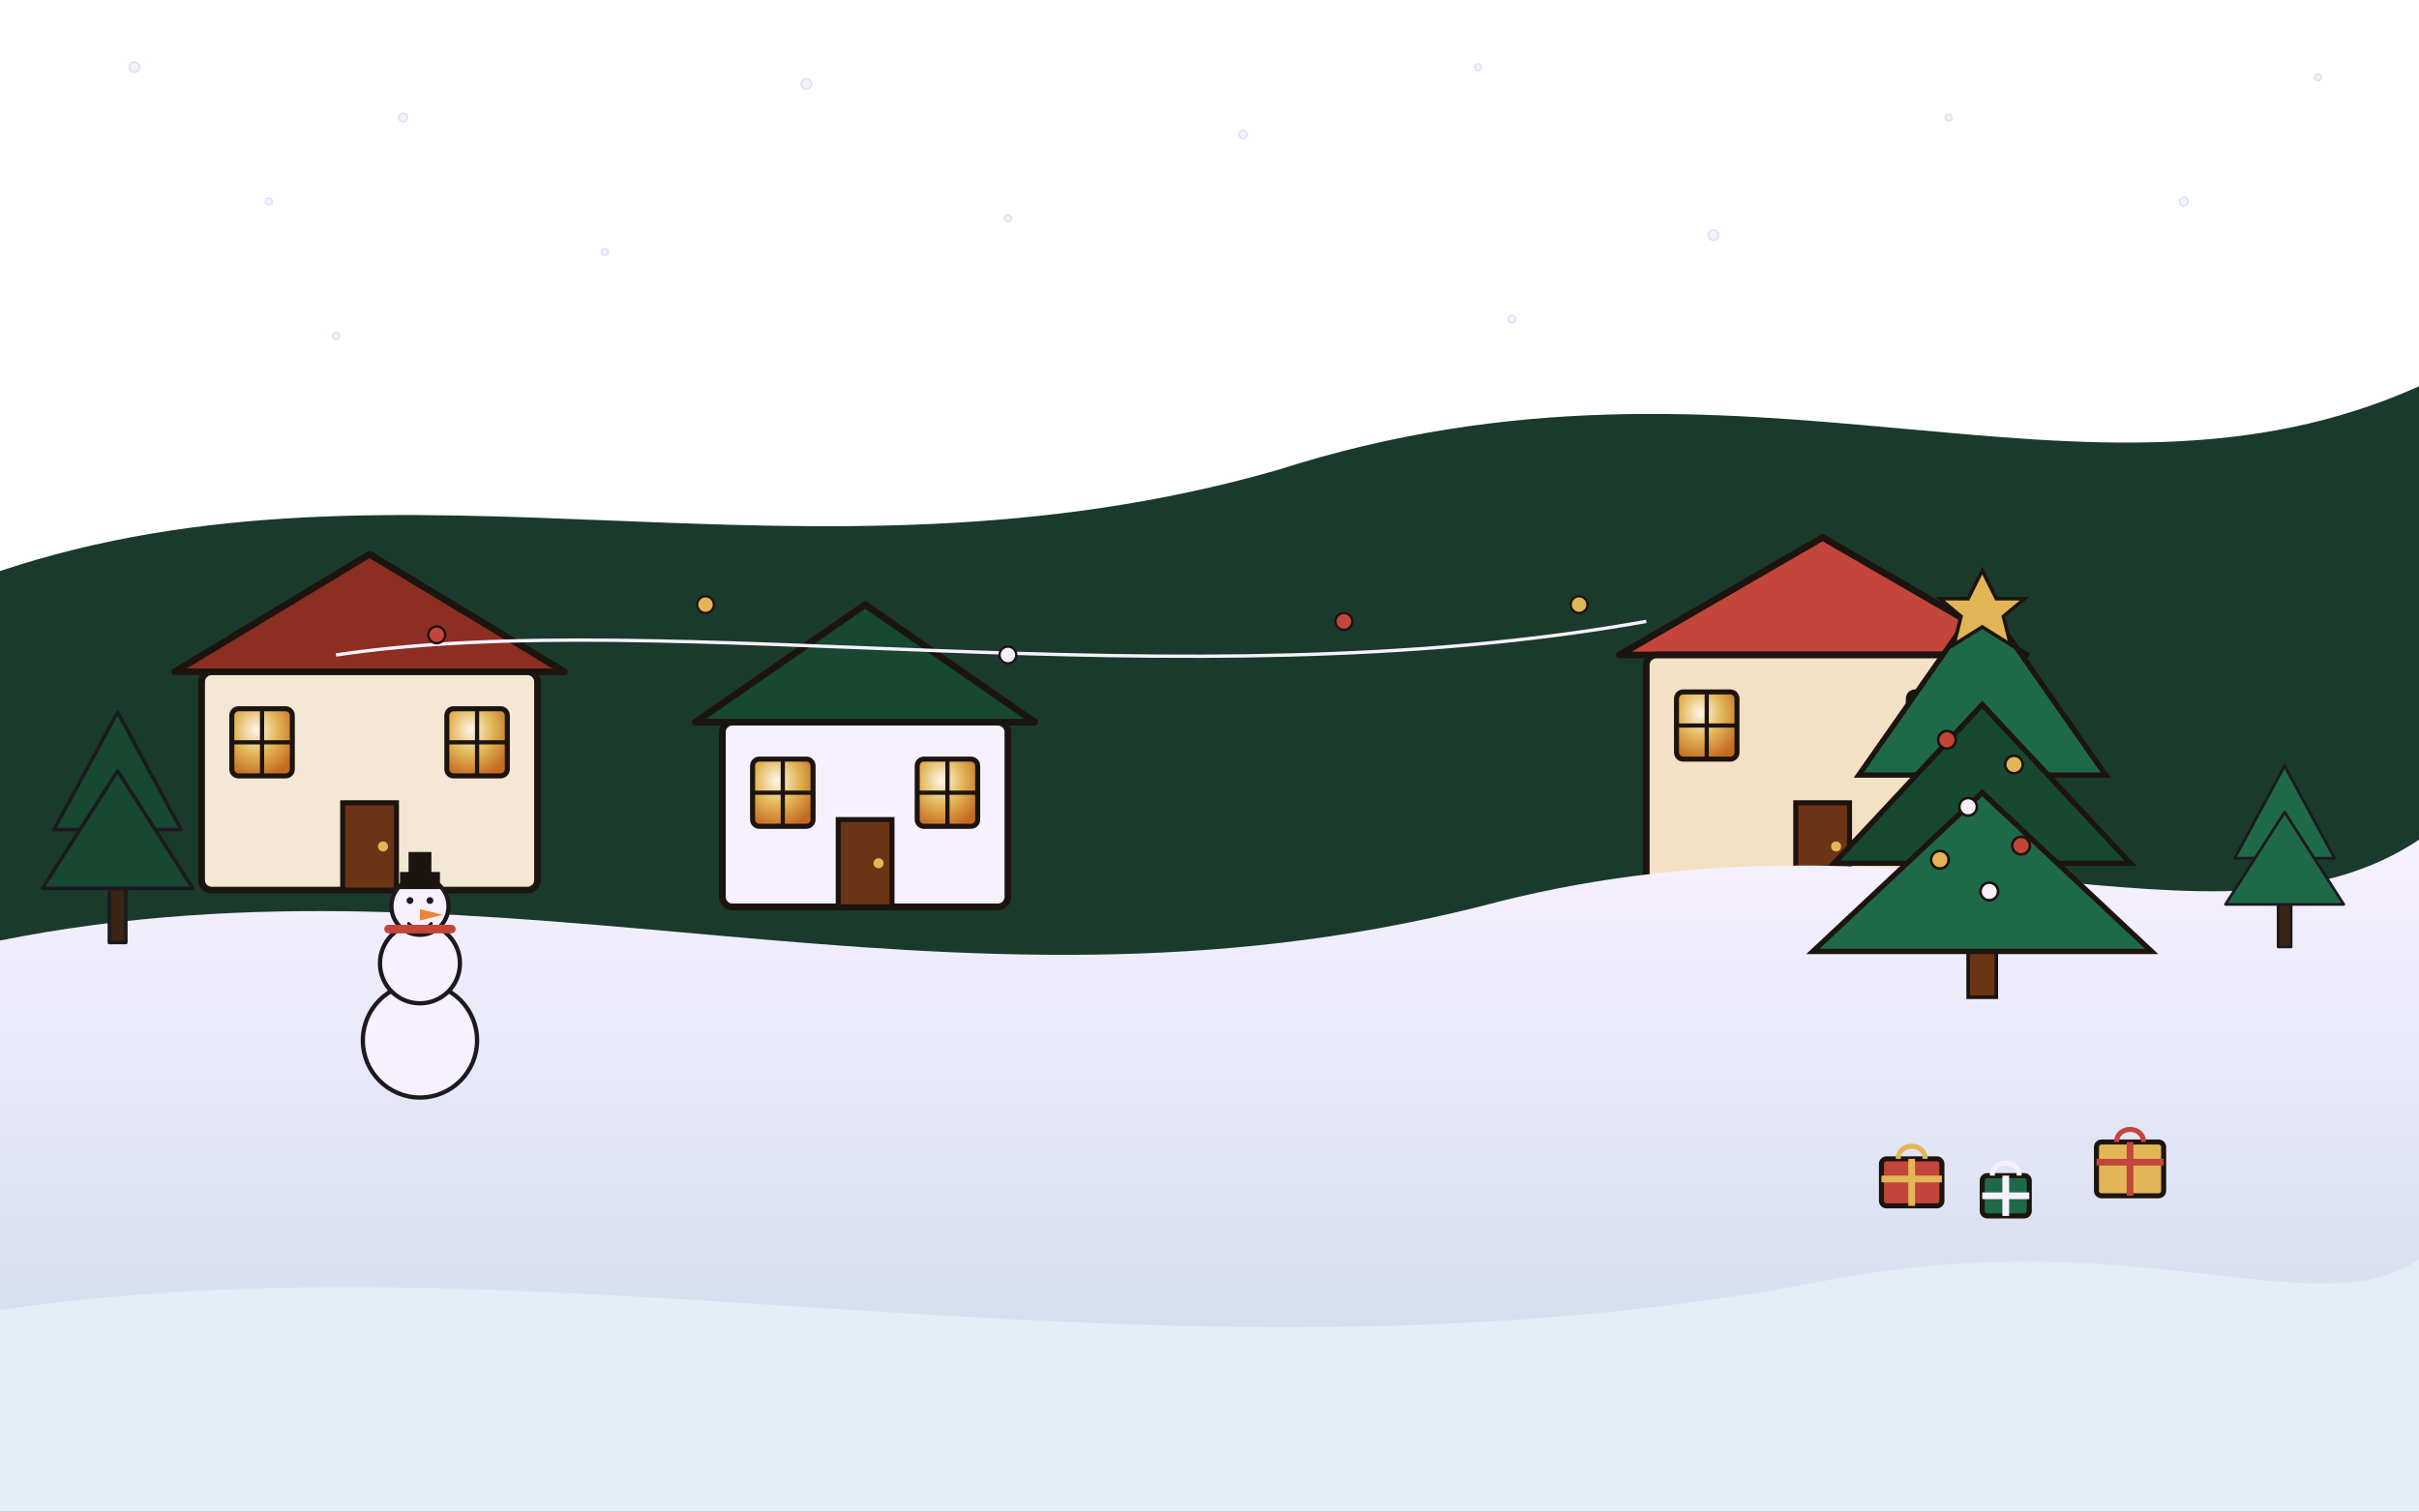
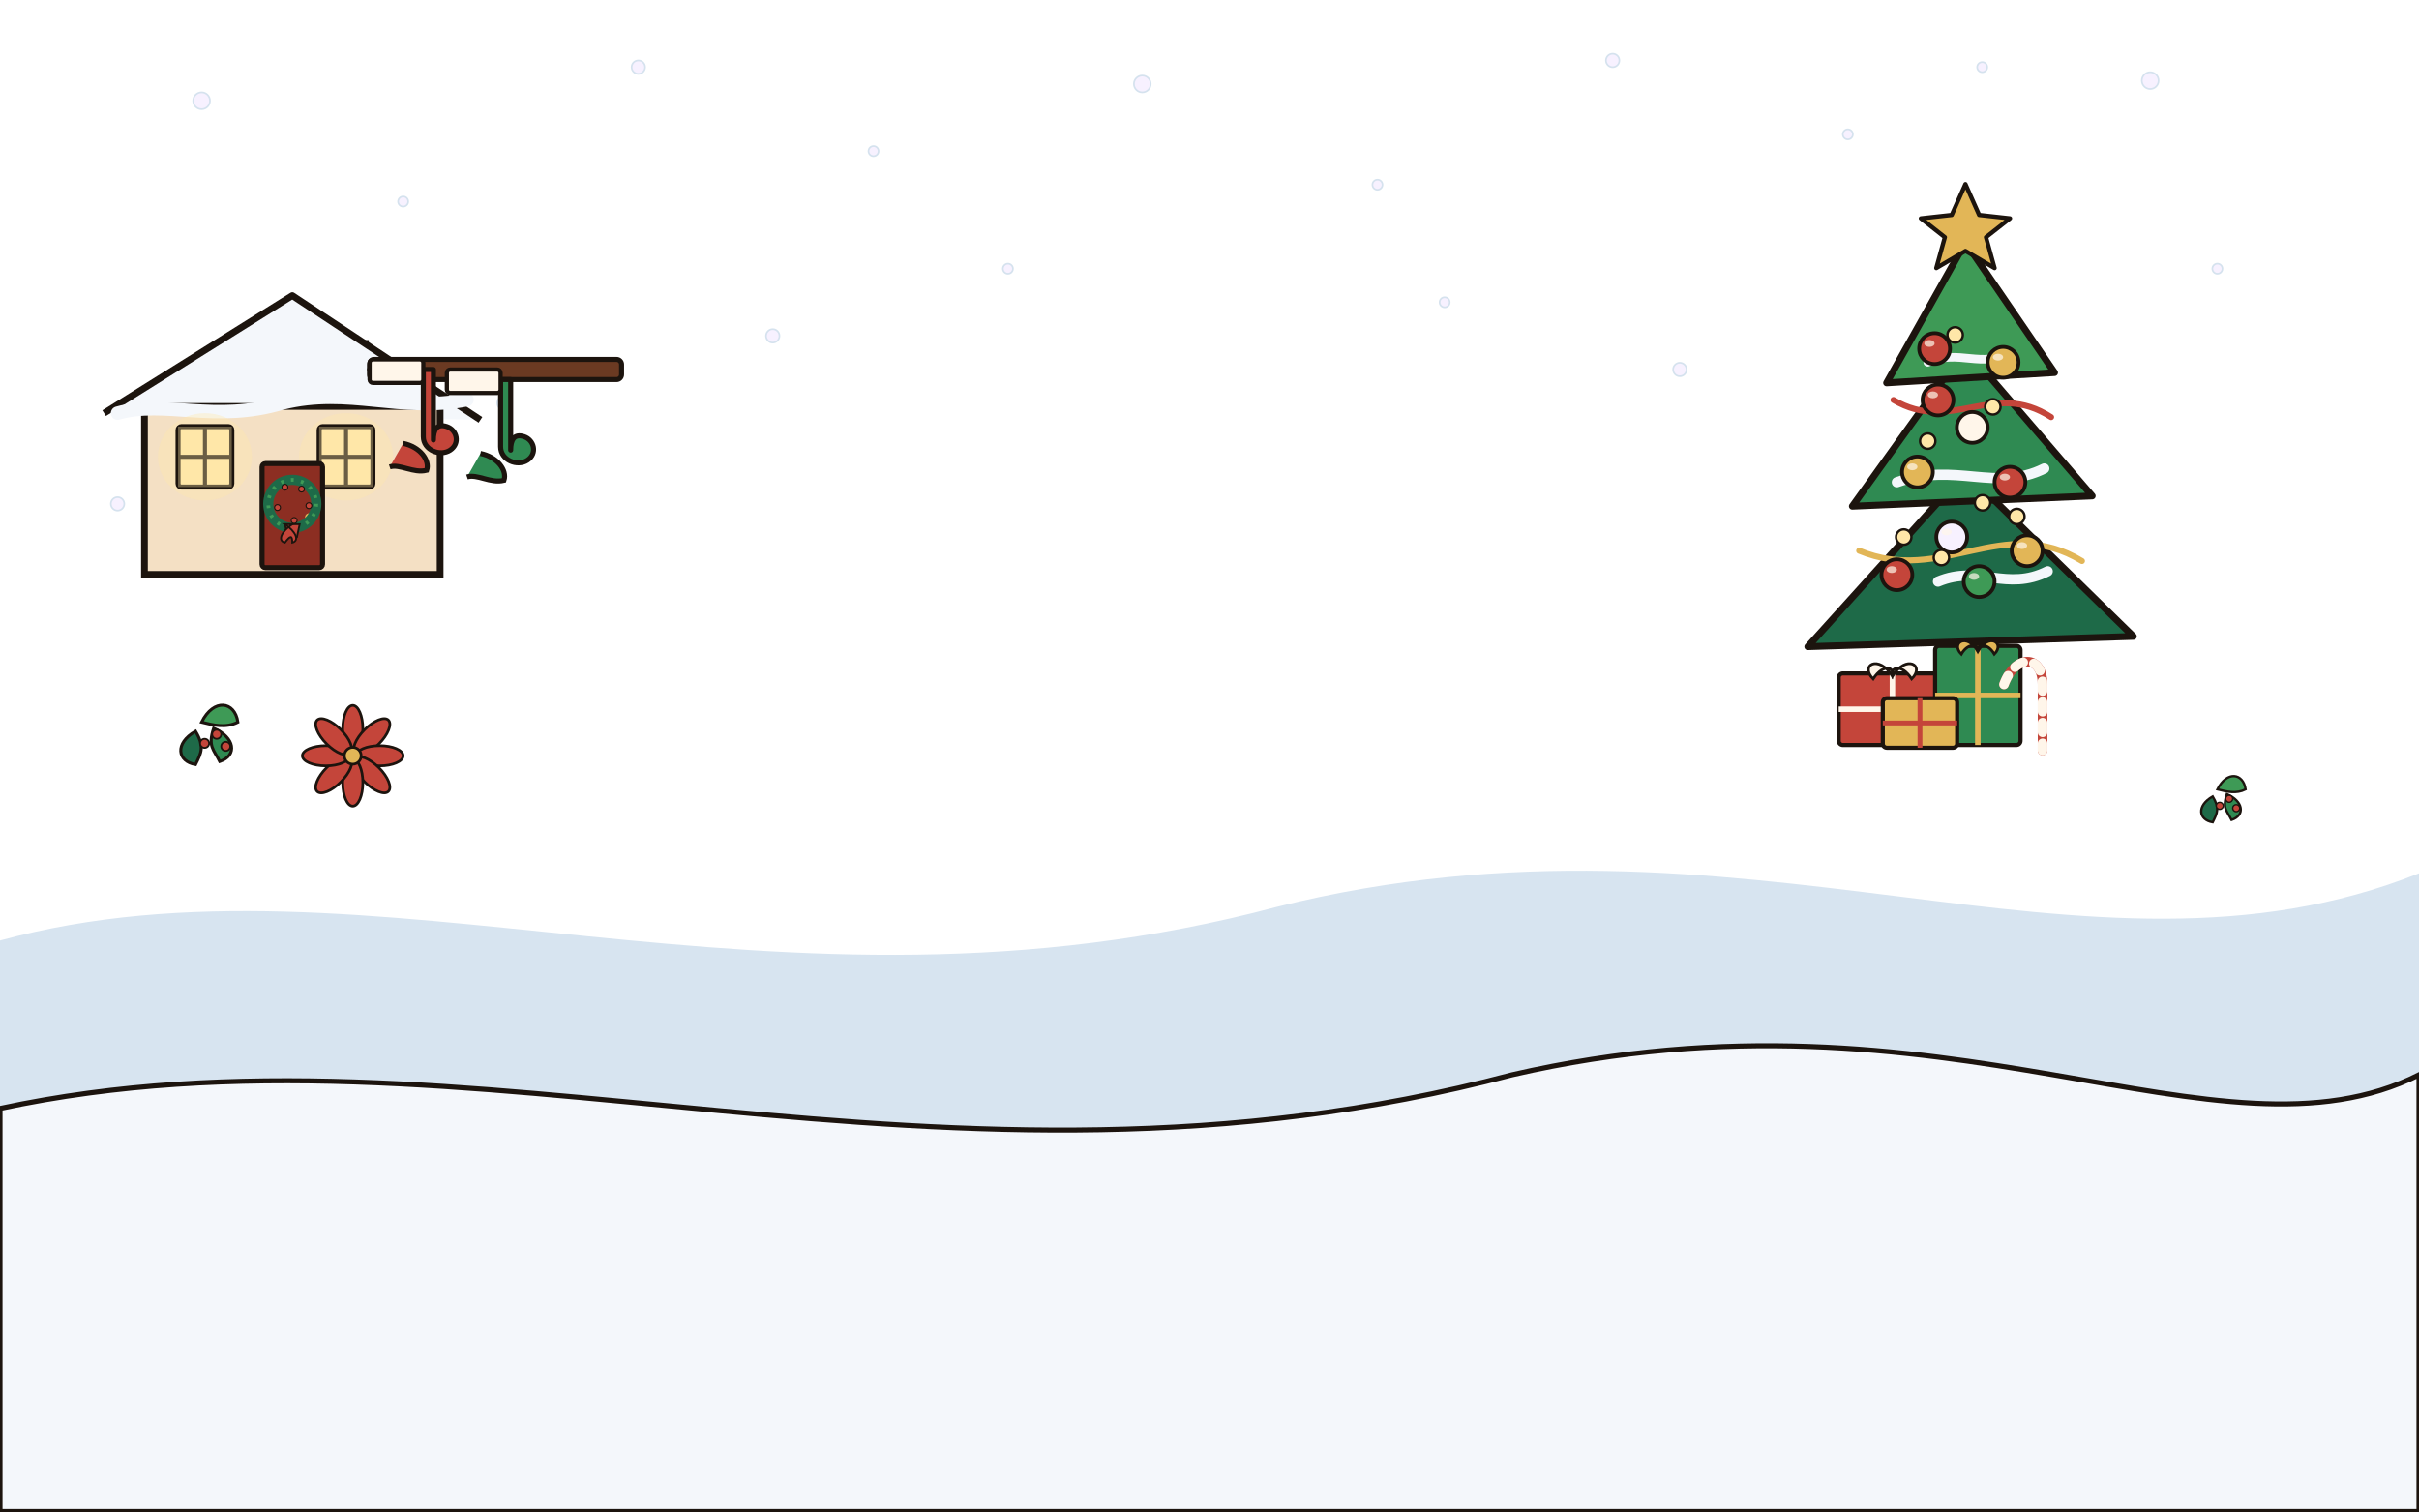
- <svg xmlns="http://www.w3.org/2000/svg" viewBox="0 0 1440 900" fill="none" id="scene-site">
-   <defs>
-     <linearGradient id="snowhill" x1="0" y1="0" x2="0" y2="1">
-       <stop offset="0" stop-color="#F7F1FF" />
-       <stop offset="1" stop-color="#C9D7EA" />
-     </linearGradient>
-     <linearGradient id="mid" x1="0" y1="0" x2="0" y2="1">
-       <stop offset="0" stop-color="#D5E0F0" />
-       <stop offset="1" stop-color="#8FA4C4" />
-     </linearGradient>
-     <radialGradient id="glow" cx="40%" cy="32%" r="72%">
-       <stop offset="0" stop-color="#FFF6EA" />
-       <stop offset="0.5" stop-color="#E2B657" />
-       <stop offset="1" stop-color="#C46A22" />
-     </radialGradient>
-   </defs>
-   <g id="snow" fill="#F7F1FF" stroke="#D7E4F2" stroke-width="1">
-     <circle cx="80" cy="40" r="3" />
-     <circle cx="160" cy="120" r="2" />
-     <circle cx="240" cy="70" r="2.5" />
-     <circle cx="360" cy="150" r="2" />
-     <circle cx="480" cy="50" r="3" />
-     <circle cx="600" cy="130" r="2" />
-     <circle cx="740" cy="80" r="2.4" />
-     <circle cx="880" cy="40" r="2" />
-     <circle cx="1020" cy="140" r="3" />
-     <circle cx="1160" cy="70" r="2" />
-     <circle cx="1300" cy="120" r="2.6" />
-     <circle cx="1380" cy="46" r="2" />
-     <circle cx="200" cy="200" r="2" />
-     <circle cx="900" cy="190" r="2.2" />
-   </g>
-   <path d="M0 340C240 260 480 360 760 280C1040 190 1240 320 1440 230V900H0Z" fill="#1A3A2C" />
-   <g id="cottage">
-     <path d="M104 400L220 330L336 400Z" fill="#8C2E22" stroke="#1C140E" stroke-width="4" stroke-linejoin="round" />
-     <rect x="120" y="400" width="200" height="130" rx="6" fill="#F4E7D4" stroke="#1C140E" stroke-width="4" />
-     <rect x="138" y="422" width="36" height="40" rx="4" fill="url(#glow)" stroke="#1C140E" stroke-width="3" />
-     <path d="M156 422v40M138 442h36" stroke="#1C140E" stroke-width="2.5" />
-     <rect x="266" y="422" width="36" height="40" rx="4" fill="url(#glow)" stroke="#1C140E" stroke-width="3" />
-     <path d="M284 422v40M266 442h36" stroke="#1C140E" stroke-width="2.5" />
-     <path d="M204 478h32v52h-32z" fill="#6B3414" stroke="#1C140E" stroke-width="3" />
-     <circle cx="228" cy="504" r="3" fill="#E2B657" />
-   </g>
-   <g id="cottage">
-     <path d="M414 430L515 360L616 430Z" fill="#164832" stroke="#1C140E" stroke-width="4" stroke-linejoin="round" />
-     <rect x="430" y="430" width="170" height="110" rx="6" fill="#F7F1FF" stroke="#1C140E" stroke-width="4" />
-     <rect x="448" y="452" width="36" height="40" rx="4" fill="url(#glow)" stroke="#1C140E" stroke-width="3" />
-     <path d="M466 452v40M448 472h36" stroke="#1C140E" stroke-width="2.5" />
-     <rect x="546" y="452" width="36" height="40" rx="4" fill="url(#glow)" stroke="#1C140E" stroke-width="3" />
-     <path d="M564 452v40M546 472h36" stroke="#1C140E" stroke-width="2.5" />
-     <path d="M499 488h32v52h-32z" fill="#6B3414" stroke="#1C140E" stroke-width="3" />
-     <circle cx="523" cy="514" r="3" fill="#E2B657" />
-   </g>
-   <g id="cottage">
-     <path d="M964 390L1085 320L1206 390Z" fill="#C4453A" stroke="#1C140E" stroke-width="4" stroke-linejoin="round" />
-     <rect x="980" y="390" width="210" height="140" rx="6" fill="#F4E0C4" stroke="#1C140E" stroke-width="4" />
-     <rect x="998" y="412" width="36" height="40" rx="4" fill="url(#glow)" stroke="#1C140E" stroke-width="3" />
-     <path d="M1016 412v40M998 432h36" stroke="#1C140E" stroke-width="2.5" />
-     <rect x="1136" y="412" width="36" height="40" rx="4" fill="url(#glow)" stroke="#1C140E" stroke-width="3" />
-     <path d="M1154 412v40M1136 432h36" stroke="#1C140E" stroke-width="2.5" />
-     <path d="M1069 478h32v52h-32z" fill="#6B3414" stroke="#1C140E" stroke-width="3" />
-     <circle cx="1093" cy="504" r="3" fill="#E2B657" />
-   </g>
-   <path d="M0 560C300 500 560 620 880 540C1140 470 1320 580 1440 500V900H0Z" fill="url(#snowhill)" />
-   <g id="snowman" transform="translate(250 560) scale(0.85)">
-     <circle cy="70" r="40" fill="#F7F1FF" stroke="#1C1A1F" stroke-width="3" />
-     <circle cy="16" r="28" fill="#F7F1FF" stroke="#1C1A1F" stroke-width="3" />
-     <circle cy="-24" r="20" fill="#F7F1FF" stroke="#1C1A1F" stroke-width="3" />
-     <circle cx="-7" cy="-28" r="2.4" fill="#1C1A1F" />
-     <circle cx="7" cy="-28" r="2.4" fill="#1C1A1F" />
-     <path d="M0 -22l16 4-16 4z" fill="#E8873A" />
-     <path d="M-8 -12c5 5 11 5 16 0" stroke="#1C1A1F" stroke-width="2" stroke-linecap="round" />
-     <path d="M-22 -8h44" stroke="#C4453A" stroke-width="6" stroke-linecap="round" />
-     <rect x="-14" y="-48" width="28" height="12" fill="#1C140E" />
-     <rect x="-8" y="-62" width="16" height="16" fill="#1C140E" />
-   </g>
-   <g id="christmas-tree" transform="translate(1180 430) scale(1.05)">
-     <rect x="-8" y="120" width="16" height="36" fill="#6B3414" stroke="#1C140E" stroke-width="2" />
-     <path d="M0 -70 L70 30 H-70 Z" fill="#1E6A48" stroke="#1C140E" stroke-width="3" />
-     <path d="M0 -10 L84 80 H-84 Z" fill="#164832" stroke="#1C140E" stroke-width="3" />
-     <path d="M0 40 L96 130 H-96 Z" fill="#1E6A48" stroke="#1C140E" stroke-width="3" />
-     <path d="M0 -86l8 16h16l-12 10 4 16-16-10-16 10 4-16-12-10h16z" fill="#E2B657" stroke="#1C140E" stroke-width="2" />
-     <circle cx="-20" cy="10" r="5" fill="#C4453A" stroke="#1C140E" stroke-width="1.5" />
-     <circle cx="18" cy="24" r="5" fill="#E2B657" stroke="#1C140E" stroke-width="1.5" />
-     <circle cx="-8" cy="48" r="5" fill="#F7F1FF" stroke="#1C140E" stroke-width="1.5" />
-     <circle cx="22" cy="70" r="5" fill="#C4453A" stroke="#1C140E" stroke-width="1.5" />
-     <circle cx="-24" cy="78" r="5" fill="#E2B657" stroke="#1C140E" stroke-width="1.5" />
-     <circle cx="4" cy="96" r="5" fill="#F7F1FF" stroke="#1C140E" stroke-width="1.5" />
-   </g>
-   <g>
-     <rect x="1120" y="690" width="36" height="28" rx="3" fill="#C4453A" stroke="#1C140E" stroke-width="3" />
-     <path d="M1138 690v28M1120 702h36" stroke="#E2B657" stroke-width="4" />
-     <path d="M1130 690c0-10 16-10 16 0" stroke="#E2B657" stroke-width="3" fill="none" />
-   </g>
-   <g>
-     <rect x="1180" y="700" width="28" height="24" rx="3" fill="#1E6A48" stroke="#1C140E" stroke-width="3" />
-     <path d="M1194 700v24M1180 712h28" stroke="#F7F1FF" stroke-width="4" />
-     <path d="M1186 700c0-10 16-10 16 0" stroke="#F7F1FF" stroke-width="3" fill="none" />
-   </g>
-   <g>
-     <rect x="1248" y="680" width="40" height="32" rx="3" fill="#E2B657" stroke="#1C140E" stroke-width="3" />
-     <path d="M1268 680v32M1248 692h40" stroke="#C4453A" stroke-width="4" />
-     <path d="M1260 680c0-10 16-10 16 0" stroke="#C4453A" stroke-width="3" fill="none" />
-   </g>
-   <path id="lights" d="M200 390C400 360 700 420 980 370" stroke="#F7F1FF" stroke-width="2" fill="none" />
-   <circle cx="260" cy="378" r="5" fill="#C4453A" stroke="#1C140E" stroke-width="1.4" />
-   <circle cx="420" cy="360" r="5" fill="#E2B657" stroke="#1C140E" stroke-width="1.4" />
-   <circle cx="600" cy="390" r="5" fill="#F7F1FF" stroke="#1C140E" stroke-width="1.4" />
-   <circle cx="800" cy="370" r="5" fill="#C4453A" stroke="#1C140E" stroke-width="1.4" />
-   <circle cx="940" cy="360" r="5" fill="#E2B657" stroke="#1C140E" stroke-width="1.4" />
-   <path d="M0 780C340 730 700 840 1100 760C1280 730 1380 790 1440 750V900H0Z" fill="#E4ECF6" />
-   <g transform="translate(70 480) scale(0.7)" stroke="#1C1A1F" stroke-width="3" stroke-linejoin="round">
-     <rect x="-7" y="70" width="14" height="46" fill="#3A2414" />
-     <path d="M0 -80 L54 20 H-54 Z" fill="#164832" />
-     <path d="M0 -30 L64 70 H-64 Z" fill="#164832" />
-   </g>
-   <g transform="translate(1360 500) scale(0.55)" stroke="#1C1A1F" stroke-width="3" stroke-linejoin="round">
-     <rect x="-7" y="70" width="14" height="46" fill="#3A2414" />
-     <path d="M0 -80 L54 20 H-54 Z" fill="#1E6A48" />
-     <path d="M0 -30 L64 70 H-64 Z" fill="#1E6A48" />
+ <svg xmlns="http://www.w3.org/2000/svg" width="1440" height="900" viewBox="0 0 1440 900" fill="none" id="scene-site">
+   <style>
+   .snow-fall { animation: snow-fall 16s linear infinite; }
+   .snow-fall.b { animation-duration: 21s; animation-delay: -7s; }
+   .snow-fall.c { animation-duration: 13s; animation-delay: -3s; }
+   .light-twinkle { animation: light-twinkle 1.8s ease-in-out infinite; }
+   @keyframes snow-fall { 0% { transform: translate3d(0, -30px, 0); } 100% { transform: translate3d(12px, 180px, 0); } }
+   @keyframes light-twinkle { 0%, 100% { opacity: 0.4; } 50% { opacity: 1; } }
+   @media (prefers-reduced-motion: reduce) {
+     .snow-fall, .light-twinkle { animation: none; }
+   }
+ </style>
+   <path d="M0 560 C 220 500, 460 620, 760 540 C 1040 470, 1240 600, 1440 520 V900 H0 Z" fill="#D7E4F0" />
+   <path d="M0 660 C 280 600, 560 730, 900 640 C 1160 580, 1320 700, 1440 640 V900 H0 Z" fill="#F4F7FB" stroke="#1C140E" stroke-width="3" />
+   <g transform="translate(120 60)">
+     <g class="snow-fall ">
+       <circle r="5" fill="#F7F1FF" stroke="#D5E2EE" stroke-width="1" />
+     </g>
+   </g>
+   <g transform="translate(240 120)">
+     <g class="snow-fall b">
+       <circle r="3" fill="#F7F1FF" stroke="#D5E2EE" stroke-width="1" />
+     </g>
+   </g>
+   <g transform="translate(380 40)">
+     <g class="snow-fall c">
+       <circle r="4" fill="#F7F1FF" stroke="#D5E2EE" stroke-width="1" />
+     </g>
+   </g>
+   <g transform="translate(520 90)">
+     <g class="snow-fall ">
+       <circle r="3" fill="#F7F1FF" stroke="#D5E2EE" stroke-width="1" />
+     </g>
+   </g>
+   <g transform="translate(680 50)">
+     <g class="snow-fall b">
+       <circle r="5" fill="#F7F1FF" stroke="#D5E2EE" stroke-width="1" />
+     </g>
+   </g>
+   <g transform="translate(820 110)">
+     <g class="snow-fall c">
+       <circle r="3" fill="#F7F1FF" stroke="#D5E2EE" stroke-width="1" />
+     </g>
+   </g>
+   <g transform="translate(960 36)">
+     <g class="snow-fall ">
+       <circle r="4" fill="#F7F1FF" stroke="#D5E2EE" stroke-width="1" />
+     </g>
+   </g>
+   <g transform="translate(1100 80)">
+     <g class="snow-fall b">
+       <circle r="3" fill="#F7F1FF" stroke="#D5E2EE" stroke-width="1" />
+     </g>
+   </g>
+   <g transform="translate(1280 48)">
+     <g class="snow-fall c">
+       <circle r="5" fill="#F7F1FF" stroke="#D5E2EE" stroke-width="1" />
+     </g>
+   </g>
+   <g transform="translate(140 200)">
+     <g class="snow-fall ">
+       <circle r="3" fill="#F7F1FF" stroke="#D5E2EE" stroke-width="1" />
+     </g>
+   </g>
+   <g transform="translate(300 240)">
+     <g class="snow-fall b">
+       <circle r="4" fill="#F7F1FF" stroke="#D5E2EE" stroke-width="1" />
+     </g>
+   </g>
+   <g transform="translate(860 180)">
+     <g class="snow-fall c">
+       <circle r="3" fill="#F7F1FF" stroke="#D5E2EE" stroke-width="1" />
+     </g>
+   </g>
+   <g transform="translate(1000 220)">
+     <g class="snow-fall ">
+       <circle r="4" fill="#F7F1FF" stroke="#D5E2EE" stroke-width="1" />
+     </g>
+   </g>
+   <g transform="translate(1320 160)">
+     <g class="snow-fall b">
+       <circle r="3" fill="#F7F1FF" stroke="#D5E2EE" stroke-width="1" />
+     </g>
+   </g>
+   <g transform="translate(70 300)">
+     <g class="snow-fall c">
+       <circle r="4" fill="#F7F1FF" stroke="#D5E2EE" stroke-width="1" />
+     </g>
+   </g>
+   <g transform="translate(1180 40)">
+     <g class="snow-fall ">
+       <circle r="3" fill="#F7F1FF" stroke="#D5E2EE" stroke-width="1" />
+     </g>
+   </g>
+   <g transform="translate(600 160)">
+     <g class="snow-fall b">
+       <circle r="3" fill="#F7F1FF" stroke="#D5E2EE" stroke-width="1" />
+     </g>
+   </g>
+   <g transform="translate(460 200)">
+     <g class="snow-fall c">
+       <circle r="4" fill="#F7F1FF" stroke="#D5E2EE" stroke-width="1" />
+     </g>
+   </g>
+   <g transform="translate(78 168)">
+     <g id="cottage">
+       <rect x="118" y="36" width="22" height="40" fill="#8C6244" stroke="#1C140E" stroke-width="3" />
+       <path d="M-16 78 L96 8 L208 82" fill="#F4F7FB" stroke="#1C140E" stroke-width="4" stroke-linejoin="round" />
+       <rect x="8" y="74" width="176" height="100" fill="#F4E0C4" stroke="#1C140E" stroke-width="4" />
+       <path d="M-8 78 C 20 70, 50 84, 90 72 C 130 62, 160 78, 200 70" fill="none" stroke="#F4F7FB" stroke-width="8" stroke-linecap="round" />
+       <g transform="translate(28 86)">
+         <ellipse cx="16" cy="18" rx="28" ry="26" fill="#FFE7A8" opacity="0.35" />
+         <rect width="32" height="36" rx="2" fill="#FFE7A8" stroke="#1C140E" stroke-width="3" />
+         <path d="M16 0 v36 M0 18 h32" stroke="#1C140E" stroke-width="2.4" />
+         <rect class="light-twinkle" width="32" height="36" fill="#FFE7A8" opacity="0.35" />
+       </g>
+       <g transform="translate(112 86)">
+         <ellipse cx="16" cy="18" rx="28" ry="26" fill="#FFE7A8" opacity="0.35" />
+         <rect width="32" height="36" rx="2" fill="#FFE7A8" stroke="#1C140E" stroke-width="3" />
+         <path d="M16 0 v36 M0 18 h32" stroke="#1C140E" stroke-width="2.4" />
+         <rect class="light-twinkle" width="32" height="36" fill="#FFE7A8" opacity="0.35" />
+       </g>
+       <rect x="78" y="108" width="36" height="62" rx="2" fill="#8C2E22" stroke="#1C140E" stroke-width="3" />
+       <circle cx="106" cy="140" r="2.4" fill="#E2B657" />
+       <g transform="translate(96 132) scale(0.55)">
+         <g id="wreath">
+           <circle r="26" fill="none" stroke="#1E6A48" stroke-width="11" />
+           <circle r="26" fill="none" stroke="#3E9A56" stroke-width="4" stroke-dasharray="3 8" />
+           <circle cx="-8" cy="-18" r="3.2" fill="#C4453A" stroke="#1C140E" stroke-width="1.2" />
+           <circle cx="10" cy="-16" r="3.2" fill="#C4453A" stroke="#1C140E" stroke-width="1.2" />
+           <circle cx="18" cy="2" r="3.2" fill="#C4453A" stroke="#1C140E" stroke-width="1.2" />
+           <circle cx="-16" cy="4" r="3.2" fill="#C4453A" stroke="#1C140E" stroke-width="1.2" />
+           <circle cx="2" cy="18" r="3.2" fill="#C4453A" stroke="#1C140E" stroke-width="1.2" />
+           <path d="M-8 22 h16 l-3 14 h-10z" fill="#C4453A" stroke="#1C140E" stroke-width="2" />
+           <path d="M0 22 c-12 8-16 18-8 20 6-8 8-8 8 0 8-2 4-12-8-20z" fill="#C4453A" stroke="#1C140E" stroke-width="2" />
+         </g>
+       </g>
+     </g>
+   </g>
+   <rect x="220" y="214" width="150" height="12" rx="3" fill="#6B3A22" stroke="#1C140E" stroke-width="3" />
+   <g transform="translate(236 248)">
+     <g id="stockings">
+       <g>
+         <path d="M-16-28 h32 v40 c0 8 10 12 16 8 c6-4 4-12-2-14 c-6-2-8 2-8 8 v-42 h-38z" fill="#C4453A" stroke="#1C140E" stroke-width="3" stroke-linejoin="round" />
+         <path d="M4 16 c10 2 16 10 14 16 c-8 2-16-4-22-2" fill="#C4453A" stroke="#1C140E" stroke-width="3" />
+         <rect x="-16" y="-34" width="32" height="14" rx="2" fill="#FFF6EA" stroke="#1C140E" stroke-width="2.5" />
+       </g>
+       <g transform="translate(46 6)">
+         <g>
+           <path d="M-16-28 h32 v40 c0 8 10 12 16 8 c6-4 4-12-2-14 c-6-2-8 2-8 8 v-42 h-38z" fill="#2F8A52" stroke="#1C140E" stroke-width="3" stroke-linejoin="round" />
+           <path d="M4 16 c10 2 16 10 14 16 c-8 2-16-4-22-2" fill="#2F8A52" stroke="#1C140E" stroke-width="3" />
+           <rect x="-16" y="-34" width="32" height="14" rx="2" fill="#FFF6EA" stroke="#1C140E" stroke-width="2.5" />
+         </g>
+       </g>
+     </g>
+   </g>
+   <g transform="translate(120 430) scale(0.9)">
+     <g id="holly">
+       <path d="M0 0 c8-16 22-14 24 0 c-8 4-16 2-24 0z" fill="#3E9A56" stroke="#1C140E" stroke-width="2" />
+       <path d="M8 4 c14 6 16 18 4 22 c-4-8-8-10-4-22z" fill="#2F8A52" stroke="#1C140E" stroke-width="2" />
+       <path d="M-4 6 c-14 8-12 20 0 22 c4-8 6-12 0-22z" fill="#1E6A48" stroke="#1C140E" stroke-width="2" />
+       <circle cx="10" cy="8" r="3" fill="#C4453A" stroke="#1C140E" stroke-width="1.2" />
+       <circle cx="2" cy="14" r="3" fill="#C4453A" stroke="#1C140E" stroke-width="1.2" />
+       <circle cx="16" cy="16" r="3" fill="#C4453A" stroke="#1C140E" stroke-width="1.2" />
+     </g>
+   </g>
+   <g transform="translate(210 450)">
+     <g id="poinsettia">
+       <ellipse cx="0" cy="-16" rx="6" ry="14" fill="#C4453A" stroke="#1C140E" stroke-width="1.6" transform="rotate(0)" />
+       <ellipse cx="0" cy="-16" rx="6" ry="14" fill="#C4453A" stroke="#1C140E" stroke-width="1.6" transform="rotate(45)" />
+       <ellipse cx="0" cy="-16" rx="6" ry="14" fill="#C4453A" stroke="#1C140E" stroke-width="1.6" transform="rotate(90)" />
+       <ellipse cx="0" cy="-16" rx="6" ry="14" fill="#C4453A" stroke="#1C140E" stroke-width="1.6" transform="rotate(135)" />
+       <ellipse cx="0" cy="-16" rx="6" ry="14" fill="#C4453A" stroke="#1C140E" stroke-width="1.6" transform="rotate(180)" />
+       <ellipse cx="0" cy="-16" rx="6" ry="14" fill="#C4453A" stroke="#1C140E" stroke-width="1.6" transform="rotate(225)" />
+       <ellipse cx="0" cy="-16" rx="6" ry="14" fill="#C4453A" stroke="#1C140E" stroke-width="1.6" transform="rotate(270)" />
+       <ellipse cx="0" cy="-16" rx="6" ry="14" fill="#C4453A" stroke="#1C140E" stroke-width="1.6" transform="rotate(315)" />
+       <circle r="5" fill="#E2B657" stroke="#1C140E" stroke-width="1.6" />
+     </g>
+   </g>
+   <g transform="translate(1170 128) scale(1.02)">
+     <g id="christmas-tree">
+       <rect x="-11" y="236" width="22" height="46" rx="2" fill="#6B3A22" stroke="#1C140E" stroke-width="3" />
+       <path d="M0 150 L98 246 L-92 252 Z" fill="#1E6A48" stroke="#1C140E" stroke-width="4" stroke-linejoin="round" />
+       <path d="M0 78 L74 164 L-66 170 Z" fill="#2F8A52" stroke="#1C140E" stroke-width="4" stroke-linejoin="round" />
+       <path d="M0 16 L52 92 L-46 98 Z" fill="#3E9A56" stroke="#1C140E" stroke-width="4" stroke-linejoin="round" />
+       <path d="M-22 86 C-4 78, 10 90, 26 80" fill="none" stroke="#F4F7FB" stroke-width="5" stroke-linecap="round" />
+       <path d="M-40 156 C-6 144, 18 162, 46 148" fill="none" stroke="#F4F7FB" stroke-width="6" stroke-linecap="round" />
+       <path d="M-16 214 C8 204, 24 220, 48 208" fill="none" stroke="#F4F7FB" stroke-width="6" stroke-linecap="round" />
+       <path d="M0 -18 l8 18 18 2-14 11 5 18-17-10-17 10 5-18-14-11 18-2z" fill="#E2B657" stroke="#1C140E" stroke-width="2.5" stroke-linejoin="round" />
+       <path d="M-42 108 C-8 128, 16 96, 50 118" fill="none" stroke="#C4453A" stroke-width="3.5" stroke-linecap="round" />
+       <path d="M-62 196 C-14 216, 22 174, 68 202" fill="none" stroke="#E2B657" stroke-width="3.5" stroke-linecap="round" />
+       <circle cx="-18" cy="78" r="9" fill="#C4453A" stroke="#1C140E" stroke-width="2.2" />
+       <ellipse cx="-21" cy="75" rx="3" ry="2" fill="#FFF6EA" opacity="0.7" />
+       <circle cx="22" cy="86" r="9" fill="#E2B657" stroke="#1C140E" stroke-width="2.2" />
+       <ellipse cx="19" cy="83" rx="3" ry="2" fill="#FFF6EA" opacity="0.7" />
+       <circle cx="4" cy="124" r="9" fill="#FFF6EA" stroke="#1C140E" stroke-width="2.2" />
+       <ellipse cx="1" cy="121" rx="3" ry="2" fill="#FFF6EA" opacity="0.7" />
+       <circle cx="-28" cy="150" r="9" fill="#E2B657" stroke="#1C140E" stroke-width="2.2" />
+       <ellipse cx="-31" cy="147" rx="3" ry="2" fill="#FFF6EA" opacity="0.7" />
+       <circle cx="26" cy="156" r="9" fill="#C4453A" stroke="#1C140E" stroke-width="2.2" />
+       <ellipse cx="23" cy="153" rx="3" ry="2" fill="#FFF6EA" opacity="0.7" />
+       <circle cx="-8" cy="188" r="9" fill="#F7F1FF" stroke="#1C140E" stroke-width="2.2" />
+       <ellipse cx="-11" cy="185" rx="3" ry="2" fill="#FFF6EA" opacity="0.7" />
+       <circle cx="36" cy="196" r="9" fill="#E2B657" stroke="#1C140E" stroke-width="2.2" />
+       <ellipse cx="33" cy="193" rx="3" ry="2" fill="#FFF6EA" opacity="0.7" />
+       <circle cx="-40" cy="210" r="9" fill="#C4453A" stroke="#1C140E" stroke-width="2.2" />
+       <ellipse cx="-43" cy="207" rx="3" ry="2" fill="#FFF6EA" opacity="0.7" />
+       <circle cx="8" cy="214" r="9" fill="#3E9A56" stroke="#1C140E" stroke-width="2.2" />
+       <ellipse cx="5" cy="211" rx="3" ry="2" fill="#FFF6EA" opacity="0.7" />
+       <circle cx="-16" cy="108" r="9" fill="#C4453A" stroke="#1C140E" stroke-width="2.2" />
+       <ellipse cx="-19" cy="105" rx="3" ry="2" fill="#FFF6EA" opacity="0.7" />
+       <circle class="light-twinkle" cx="-6" cy="70" r="4.5" fill="#FFE7A8" stroke="#1C140E" stroke-width="1.4" style="animation-delay:0s" />
+       <circle class="light-twinkle" cx="16" cy="112" r="4.5" fill="#FFE7A8" stroke="#1C140E" stroke-width="1.4" style="animation-delay:-0.4s" />
+       <circle class="light-twinkle" cx="-22" cy="132" r="4.5" fill="#FFE7A8" stroke="#1C140E" stroke-width="1.4" style="animation-delay:-0.9s" />
+       <circle class="light-twinkle" cx="10" cy="168" r="4.5" fill="#FFE7A8" stroke="#1C140E" stroke-width="1.4" style="animation-delay:-1.2s" />
+       <circle class="light-twinkle" cx="-14" cy="200" r="4.5" fill="#FFE7A8" stroke="#1C140E" stroke-width="1.4" style="animation-delay:-0.2s" />
+       <circle class="light-twinkle" cx="30" cy="176" r="4.5" fill="#FFE7A8" stroke="#1C140E" stroke-width="1.4" style="animation-delay:-1.6s" />
+       <circle class="light-twinkle" cx="-36" cy="188" r="4.5" fill="#FFE7A8" stroke="#1C140E" stroke-width="1.4" style="animation-delay:-0.7s" />
+     </g>
+   </g>
+   <g transform="translate(1088 378) scale(0.82)">
+     <g id="gifts">
+       <rect x="8" y="28" width="78" height="52" rx="3" fill="#C4453A" stroke="#1C140E" stroke-width="3" />
+       <path d="M47 28 v52 M8 54 h78" stroke="#FFF6EA" stroke-width="4" />
+       <path d="M47 30c-10-16-24-8-14 2 8-12 16-8 14-2z M47 30c10-16 24-8 14 2-8-12-16-8-14-2z" fill="#FFF6EA" stroke="#1C140E" stroke-width="2" />
+       <rect x="78" y="8" width="62" height="72" rx="3" fill="#2F8A52" stroke="#1C140E" stroke-width="3" />
+       <path d="M109 8 v72 M78 44 h62" stroke="#E2B657" stroke-width="4" />
+       <path d="M109 12c-8-14-20-6-12 2 6-10 14-6 12-2z M109 12c8-14 20-6 12 2-6-10-14-6-12-2z" fill="#E2B657" stroke="#1C140E" stroke-width="2" />
+       <rect x="40" y="46" width="54" height="36" rx="3" fill="#E2B657" stroke="#1C140E" stroke-width="3" />
+       <path d="M67 46 v36 M40 64 h54" stroke="#C4453A" stroke-width="3.5" />
+       <path d="M128 36 c8-22 28-22 28 0 v48" fill="none" stroke="#C4453A" stroke-width="7" stroke-linecap="round" />
+       <path d="M128 36 c8-22 28-22 28 0 v48" fill="none" stroke="#FFF6EA" stroke-width="7" stroke-linecap="round" stroke-dasharray="7 8" />
+     </g>
+   </g>
+   <g transform="translate(1320 470) scale(0.7)">
+     <g id="holly">
+       <path d="M0 0 c8-16 22-14 24 0 c-8 4-16 2-24 0z" fill="#3E9A56" stroke="#1C140E" stroke-width="2" />
+       <path d="M8 4 c14 6 16 18 4 22 c-4-8-8-10-4-22z" fill="#2F8A52" stroke="#1C140E" stroke-width="2" />
+       <path d="M-4 6 c-14 8-12 20 0 22 c4-8 6-12 0-22z" fill="#1E6A48" stroke="#1C140E" stroke-width="2" />
+       <circle cx="10" cy="8" r="3" fill="#C4453A" stroke="#1C140E" stroke-width="1.2" />
+       <circle cx="2" cy="14" r="3" fill="#C4453A" stroke="#1C140E" stroke-width="1.2" />
+       <circle cx="16" cy="16" r="3" fill="#C4453A" stroke="#1C140E" stroke-width="1.2" />
+     </g>
  </g>
</svg>
